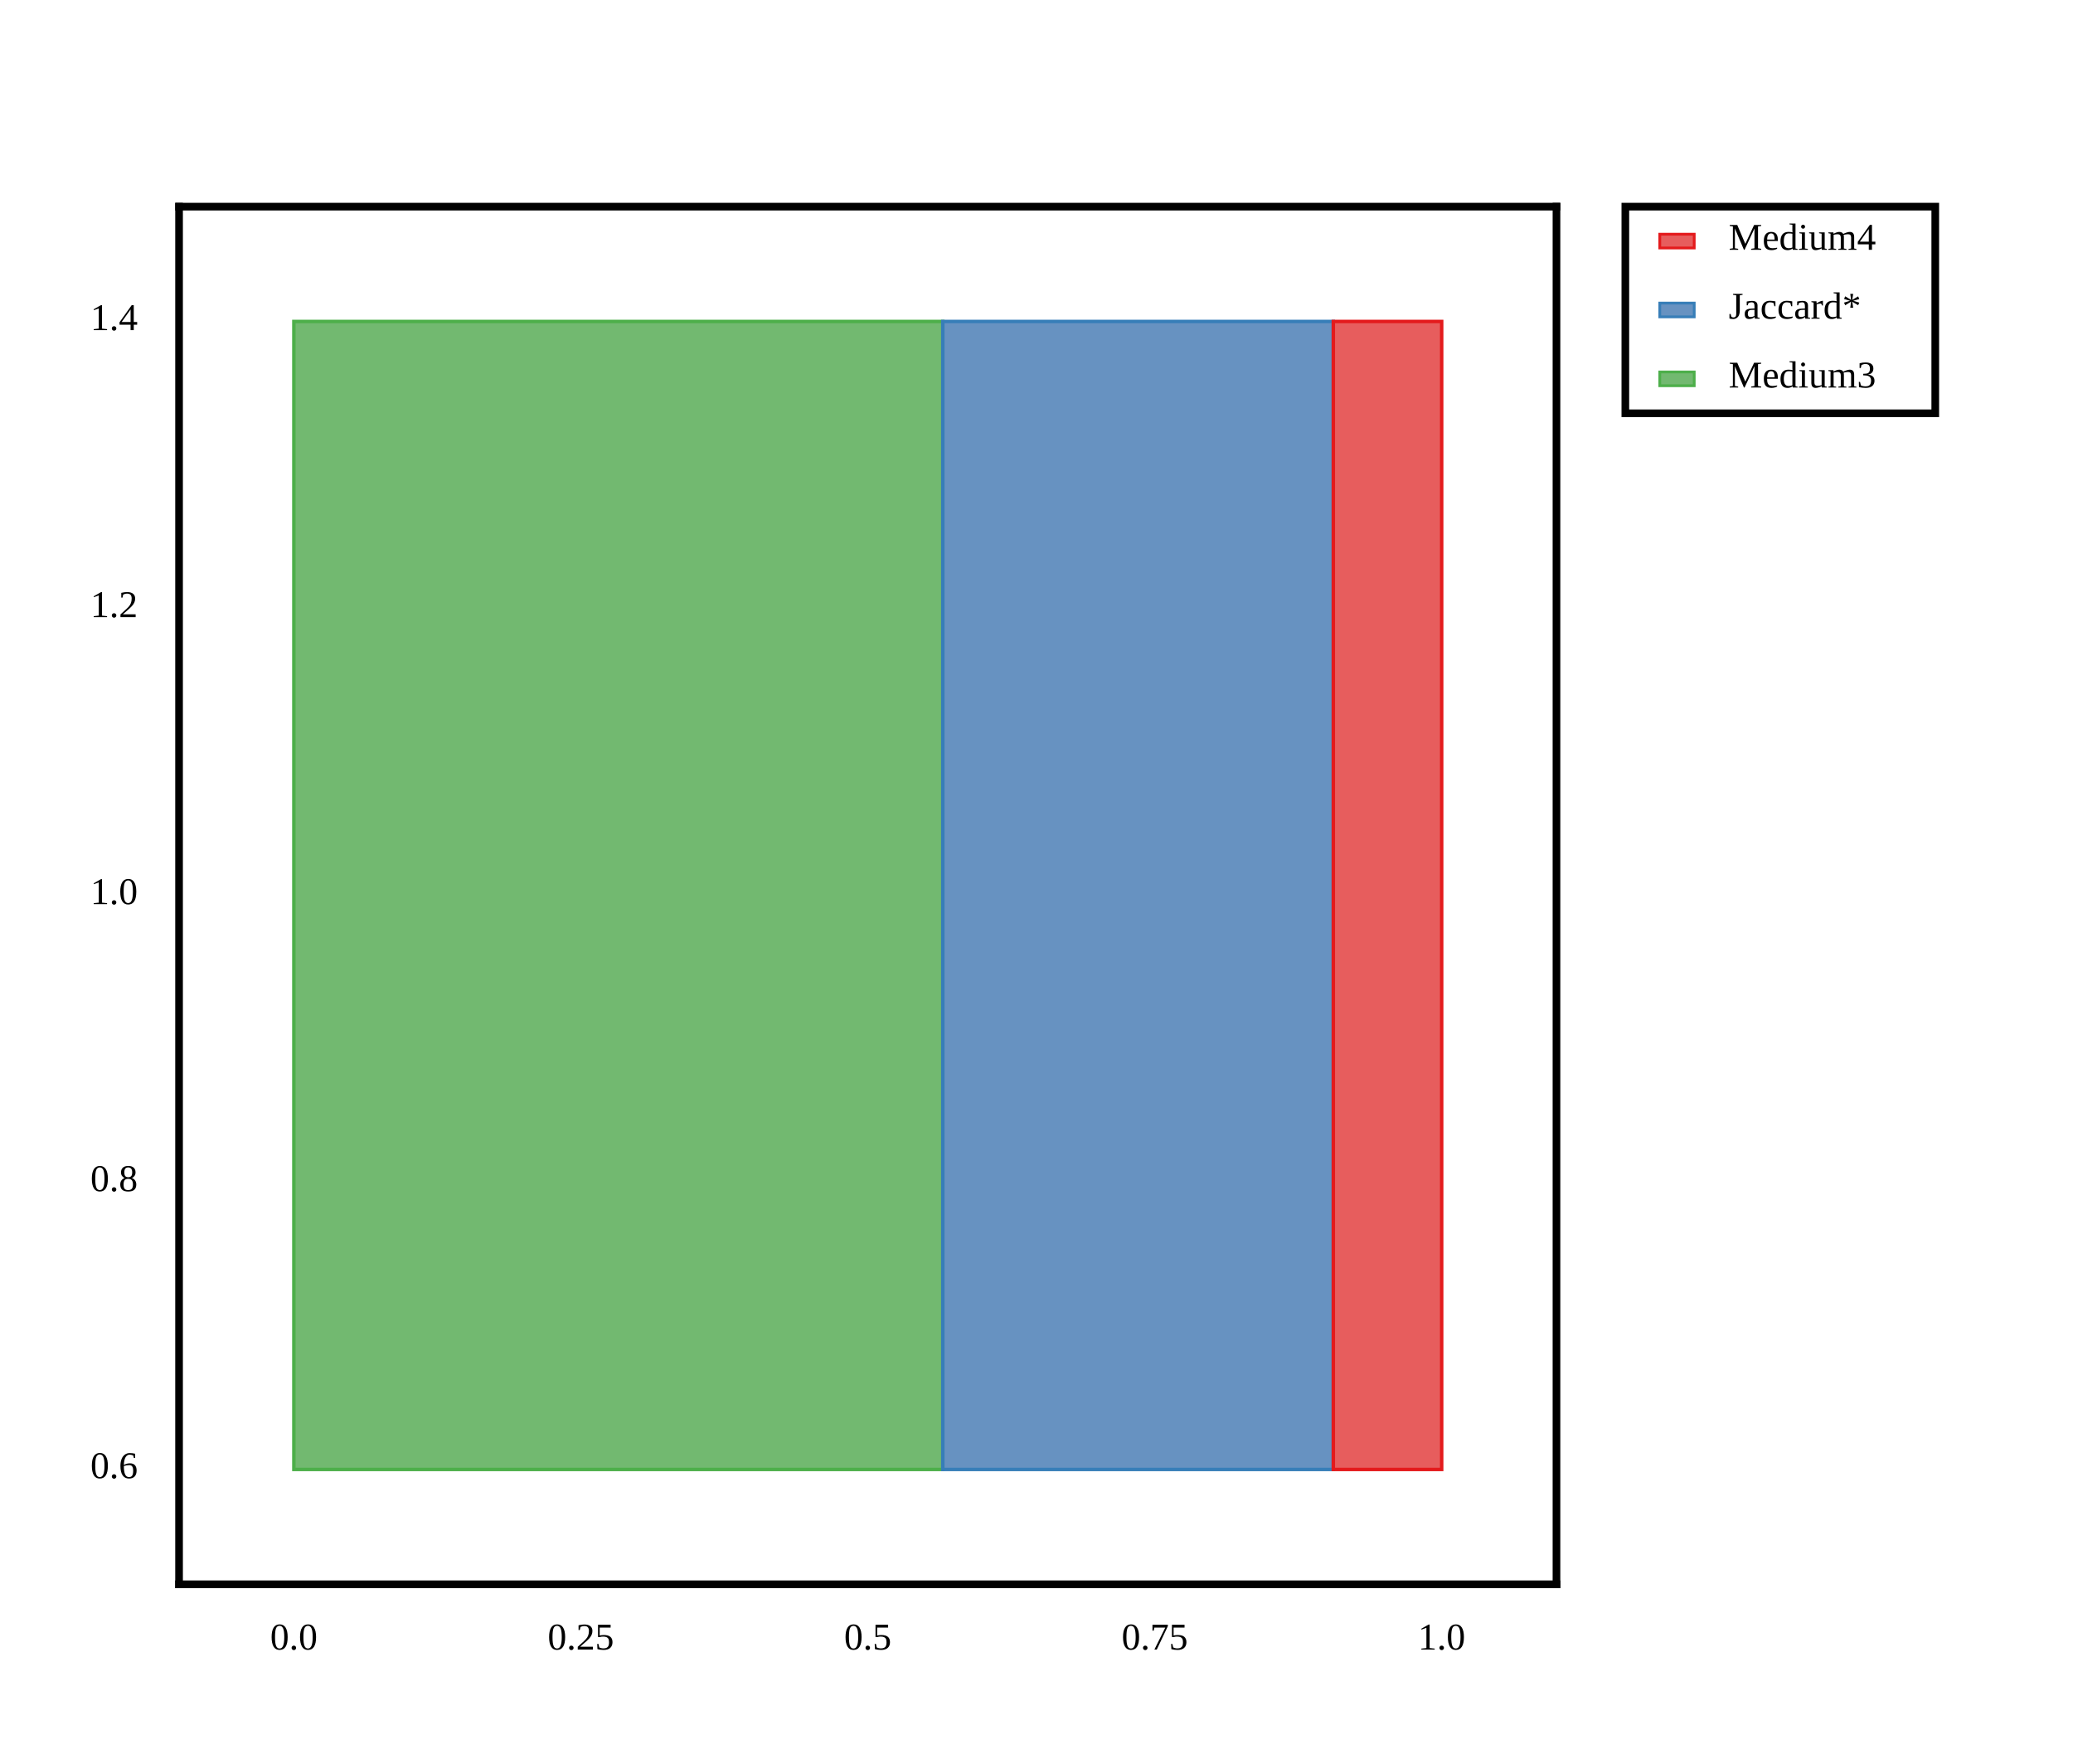
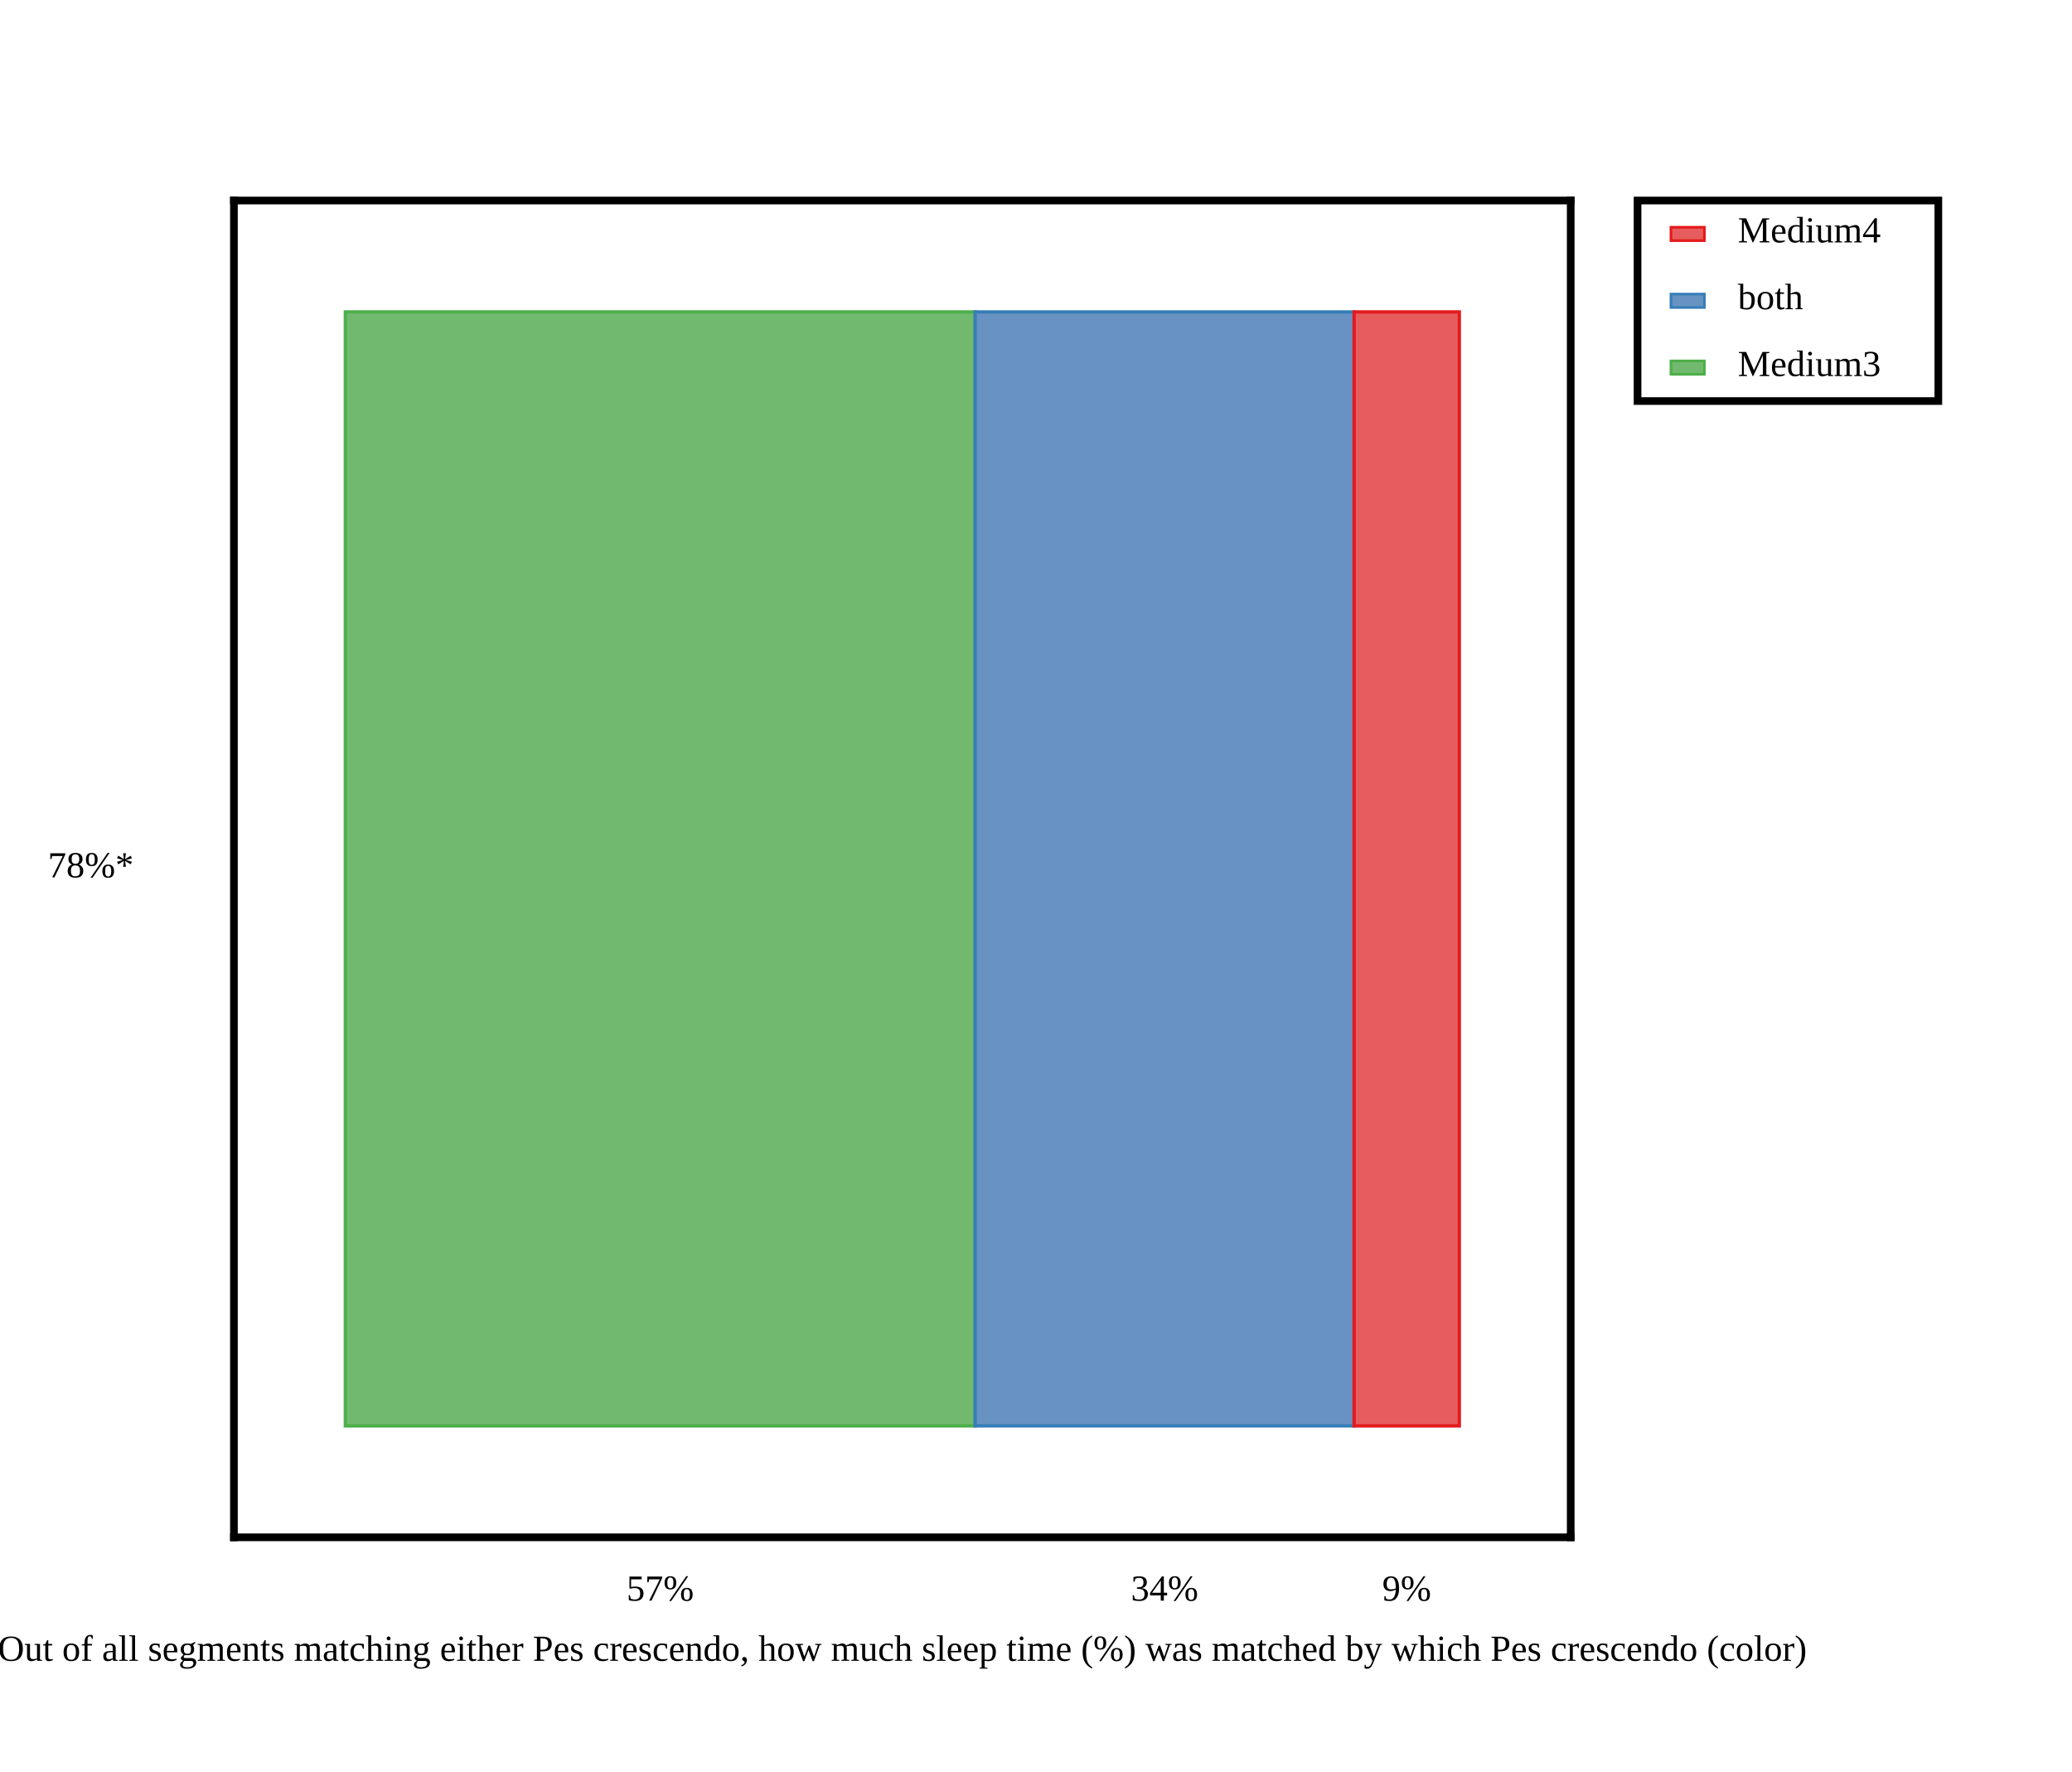
- <svg xmlns="http://www.w3.org/2000/svg" height="512" stroke-opacity="1" viewBox="0.0 0.0 602 512.0" font-size="1" width="602" stroke="rgb(0,0,0)" version="1.1">
+ <svg xmlns="http://www.w3.org/2000/svg" height="530" stroke-opacity="1" viewBox="0.0 0.0 620 530.0" font-size="1" width="620" stroke="rgb(0,0,0)" version="1.1">
  <defs />
-   <g stroke-linejoin="miter" stroke-opacity="1.0" fill-opacity="0.0" stroke="rgb(0,0,0)" stroke-width="2.221" fill="rgb(0,0,0)" stroke-linecap="square" stroke-miterlimit="10.0">
-     <path d="M 52,460 v -400 M 452,460 v -400 " />
+   <g stroke-linejoin="miter" stroke-opacity="1.0" fill-opacity="0.0" stroke="rgb(0,0,0)" stroke-width="2.293" fill="rgb(0,0,0)" stroke-linecap="square" stroke-miterlimit="10.0">
+     <path d="M 70,460 v -400 M 470,460 v -400 " />
  </g>
-   <g stroke-linejoin="miter" stroke-opacity="1.0" fill-opacity="1.0" font-size="11.0px" stroke="rgb(0,0,0)" stroke-width="2.221" fill="rgb(0,0,0)" stroke-linecap="butt" stroke-miterlimit="10.0">
-     <text dominant-baseline="middle" transform="matrix(1,0,0,1,40,93.3333)" stroke="none" text-anchor="end">1.4</text>
+   <g stroke-linejoin="miter" stroke-opacity="1.0" fill-opacity="1.0" font-size="11.0px" stroke="rgb(0,0,0)" stroke-width="2.293" fill="rgb(0,0,0)" stroke-linecap="butt" stroke-miterlimit="10.0">
+     <text dominant-baseline="middle" transform="matrix(1,0,0,1,40,260)" stroke="none" text-anchor="end">78%*</text>
  </g>
-   <g stroke-linejoin="miter" stroke-opacity="1.0" fill-opacity="1.0" font-size="11.0px" stroke="rgb(0,0,0)" stroke-width="2.221" fill="rgb(0,0,0)" stroke-linecap="butt" stroke-miterlimit="10.0">
-     <text dominant-baseline="middle" transform="matrix(1,0,0,1,40,176.6667)" stroke="none" text-anchor="end">1.2</text>
+   <g stroke-linejoin="miter" stroke-opacity="1.0" fill-opacity="0.0" stroke="rgb(0,0,0)" stroke-width="2.293" fill="rgb(0,0,0)" stroke-linecap="square" stroke-miterlimit="10.0">
+     <path d="M 70,460 h 400 M 70,60 h 400 " />
  </g>
-   <g stroke-linejoin="miter" stroke-opacity="1.0" fill-opacity="1.0" font-size="11.0px" stroke="rgb(0,0,0)" stroke-width="2.221" fill="rgb(0,0,0)" stroke-linecap="butt" stroke-miterlimit="10.0">
-     <text dominant-baseline="middle" transform="matrix(1,0,0,1,40,260)" stroke="none" text-anchor="end">1.0</text>
+   <g stroke-linejoin="miter" stroke-opacity="1.0" fill-opacity="1.0" font-size="11.0px" stroke="rgb(0,0,0)" stroke-width="2.293" fill="rgb(0,0,0)" stroke-linecap="butt" stroke-miterlimit="10.0">
+     <text dominant-baseline="text-before-edge" transform="matrix(1,0,0,1,270,490)" stroke="none" text-anchor="middle">Out of all segments matching either Pes crescendo, how much sleep time (%) was matched by which Pes crescendo (color)</text>
  </g>
-   <g stroke-linejoin="miter" stroke-opacity="1.0" fill-opacity="1.0" font-size="11.0px" stroke="rgb(0,0,0)" stroke-width="2.221" fill="rgb(0,0,0)" stroke-linecap="butt" stroke-miterlimit="10.0">
-     <text dominant-baseline="middle" transform="matrix(1,0,0,1,40,343.3333)" stroke="none" text-anchor="end">0.8</text>
+   <g stroke-linejoin="miter" stroke-opacity="1.0" fill-opacity="1.0" font-size="11.0px" stroke="rgb(0,0,0)" stroke-width="2.293" fill="rgb(0,0,0)" stroke-linecap="butt" stroke-miterlimit="10.0">
+     <text dominant-baseline="text-before-edge" transform="matrix(1,0,0,1,420.9303,472)" stroke="none" text-anchor="middle">9%</text>
  </g>
-   <g stroke-linejoin="miter" stroke-opacity="1.0" fill-opacity="1.0" font-size="11.0px" stroke="rgb(0,0,0)" stroke-width="2.221" fill="rgb(0,0,0)" stroke-linecap="butt" stroke-miterlimit="10.0">
-     <text dominant-baseline="middle" transform="matrix(1,0,0,1,40,426.6667)" stroke="none" text-anchor="end">0.6</text>
+   <g stroke-linejoin="miter" stroke-opacity="1.0" fill-opacity="1.0" font-size="11.0px" stroke="rgb(0,0,0)" stroke-width="2.293" fill="rgb(0,0,0)" stroke-linecap="butt" stroke-miterlimit="10.0">
+     <text dominant-baseline="text-before-edge" transform="matrix(1,0,0,1,348.4923,472)" stroke="none" text-anchor="middle">34%</text>
  </g>
-   <g stroke-linejoin="miter" stroke-opacity="1.0" fill-opacity="0.0" stroke="rgb(0,0,0)" stroke-width="2.221" fill="rgb(0,0,0)" stroke-linecap="square" stroke-miterlimit="10.0">
-     <path d="M 52,460 h 400 M 52,60 h 400 " />
-   </g>
-   <g stroke-linejoin="miter" stroke-opacity="1.0" fill-opacity="1.0" font-size="11.0px" stroke="rgb(0,0,0)" stroke-width="2.221" fill="rgb(0,0,0)" stroke-linecap="butt" stroke-miterlimit="10.0">
-     <text dominant-baseline="text-before-edge" transform="matrix(1,0,0,1,418.6667,472)" stroke="none" text-anchor="middle">1.0</text>
-   </g>
-   <g stroke-linejoin="miter" stroke-opacity="1.0" fill-opacity="1.0" font-size="11.0px" stroke="rgb(0,0,0)" stroke-width="2.221" fill="rgb(0,0,0)" stroke-linecap="butt" stroke-miterlimit="10.0">
-     <text dominant-baseline="text-before-edge" transform="matrix(1,0,0,1,335.3333,472)" stroke="none" text-anchor="middle">0.75</text>
-   </g>
-   <g stroke-linejoin="miter" stroke-opacity="1.0" fill-opacity="1.0" font-size="11.0px" stroke="rgb(0,0,0)" stroke-width="2.221" fill="rgb(0,0,0)" stroke-linecap="butt" stroke-miterlimit="10.0">
-     <text dominant-baseline="text-before-edge" transform="matrix(1,0,0,1,252,472)" stroke="none" text-anchor="middle">0.5</text>
-   </g>
-   <g stroke-linejoin="miter" stroke-opacity="1.0" fill-opacity="1.0" font-size="11.0px" stroke="rgb(0,0,0)" stroke-width="2.221" fill="rgb(0,0,0)" stroke-linecap="butt" stroke-miterlimit="10.0">
-     <text dominant-baseline="text-before-edge" transform="matrix(1,0,0,1,168.6667,472)" stroke="none" text-anchor="middle">0.25</text>
-   </g>
-   <g stroke-linejoin="miter" stroke-opacity="1.0" fill-opacity="1.0" font-size="11.0px" stroke="rgb(0,0,0)" stroke-width="2.221" fill="rgb(0,0,0)" stroke-linecap="butt" stroke-miterlimit="10.0">
-     <text dominant-baseline="text-before-edge" transform="matrix(1,0,0,1,85.3333,472)" stroke="none" text-anchor="middle">0.0</text>
+   <g stroke-linejoin="miter" stroke-opacity="1.0" fill-opacity="1.0" font-size="11.0px" stroke="rgb(0,0,0)" stroke-width="2.293" fill="rgb(0,0,0)" stroke-linecap="butt" stroke-miterlimit="10.0">
+     <text dominant-baseline="text-before-edge" transform="matrix(1,0,0,1,197.562,472)" stroke="none" text-anchor="middle">57%</text>
  </g>
  <g stroke-linejoin="miter" stroke-opacity="1.0" fill-opacity="1.0" stroke="rgb(77,175,74)" stroke-width="1.0" fill="rgb(114,185,112)" stroke-linecap="butt" stroke-miterlimit="10.0">
    <defs>
      <clipPath id="MediumMediummyClip1">
-         <path d="M 452,460 l -0,-400 h -400 l -0,400 Z" />
+         <path d="M 470,460 l -0,-400 h -400 l -0,400 Z" />
      </clipPath>
    </defs>
    <g clip-path="url(#MediumMediummyClip1)">
-       <path d="M 85.333,426.667 v -333.333 h 188.457 v 333.333 Z" />
+       <path d="M 103.333,426.667 v -333.333 h 188.457 v 333.333 Z" />
    </g>
  </g>
  <g stroke-linejoin="miter" stroke-opacity="1.0" fill-opacity="1.0" stroke="rgb(55,126,184)" stroke-width="1.0" fill="rgb(103,146,193)" stroke-linecap="butt" stroke-miterlimit="10.0">
    <defs>
      <clipPath id="MediumMediummyClip2">
-         <path d="M 452,460 l -0,-400 h -400 l -0,400 Z" />
+         <path d="M 470,460 l -0,-400 h -400 l -0,400 Z" />
      </clipPath>
    </defs>
    <g clip-path="url(#MediumMediummyClip2)">
-       <path d="M 273.791,426.667 v -333.333 h 113.403 v 333.333 Z" />
+       <path d="M 291.791,426.667 v -333.333 h 113.403 v 333.333 Z" />
    </g>
  </g>
  <g stroke-linejoin="miter" stroke-opacity="1.0" fill-opacity="1.0" stroke="rgb(228,26,28)" stroke-width="1.0" fill="rgb(231,93,93)" stroke-linecap="butt" stroke-miterlimit="10.0">
    <defs>
      <clipPath id="MediumMediummyClip3">
-         <path d="M 452,460 l -0,-400 h -400 l -0,400 Z" />
+         <path d="M 470,460 l -0,-400 h -400 l -0,400 Z" />
      </clipPath>
    </defs>
    <g clip-path="url(#MediumMediummyClip3)">
-       <path d="M 387.194,426.667 v -333.333 h 31.473 v 333.333 Z" />
+       <path d="M 405.194,426.667 v -333.333 h 31.473 v 333.333 Z" />
    </g>
  </g>
-   <g stroke-linejoin="miter" stroke-opacity="1.0" fill-opacity="1.0" font-size="11.0px" stroke="rgb(0,0,0)" stroke-width="2.221" fill="rgb(0,0,0)" stroke-linecap="butt" stroke-miterlimit="10.0">
-     <text dominant-baseline="text-after-edge" transform="matrix(1,0,0,1,252,40)" stroke="none" text-anchor="middle" />
+   <g stroke-linejoin="miter" stroke-opacity="1.0" fill-opacity="1.0" font-size="11.0px" stroke="rgb(0,0,0)" stroke-width="2.293" fill="rgb(0,0,0)" stroke-linecap="butt" stroke-miterlimit="10.0">
+     <text dominant-baseline="text-after-edge" transform="matrix(1,0,0,1,270,40)" stroke="none" text-anchor="middle" />
  </g>
-   <g stroke-linejoin="miter" stroke-opacity="1.0" fill-opacity="0.0" stroke="rgb(0,0,0)" stroke-width="2.221" fill="rgb(0,0,0)" stroke-linecap="butt" stroke-miterlimit="10.0">
-     <path d="M 562,120 l -0,-60 h -90 l -0,60 Z" />
+   <g stroke-linejoin="miter" stroke-opacity="1.0" fill-opacity="0.0" stroke="rgb(0,0,0)" stroke-width="2.293" fill="rgb(0,0,0)" stroke-linecap="butt" stroke-miterlimit="10.0">
+     <path d="M 580,120 l -0,-60 h -90 l -0,60 Z" />
  </g>
-   <g stroke-linejoin="miter" stroke-opacity="1.0" fill-opacity="1.0" font-size="11.0px" stroke="rgb(0,0,0)" stroke-width="2.221" fill="rgb(0,0,0)" stroke-linecap="butt" stroke-miterlimit="10.0">
-     <text dominant-baseline="middle" transform="matrix(1,0,0,1,502,110)" stroke="none" text-anchor="start">Medium3</text>
+   <g stroke-linejoin="miter" stroke-opacity="1.0" fill-opacity="1.0" font-size="11.0px" stroke="rgb(0,0,0)" stroke-width="2.293" fill="rgb(0,0,0)" stroke-linecap="butt" stroke-miterlimit="10.0">
+     <text dominant-baseline="middle" transform="matrix(1,0,0,1,520,110)" stroke="none" text-anchor="start">Medium3</text>
  </g>
  <g stroke-linejoin="miter" stroke-opacity="1.0" fill-opacity="1.0" stroke="rgb(77,175,74)" stroke-width="0.8" fill="rgb(114,185,112)" stroke-linecap="butt" stroke-miterlimit="10.0">
-     <path d="M 482,108 l 10,0 v 4 l -10,0 Z" />
+     <path d="M 500,108 l 10,0 v 4 l -10,0 Z" />
  </g>
-   <g stroke-linejoin="miter" stroke-opacity="1.0" fill-opacity="1.0" font-size="11.0px" stroke="rgb(0,0,0)" stroke-width="2.221" fill="rgb(0,0,0)" stroke-linecap="butt" stroke-miterlimit="10.0">
-     <text dominant-baseline="middle" transform="matrix(1,0,0,1,502,90)" stroke="none" text-anchor="start">Jaccard*</text>
+   <g stroke-linejoin="miter" stroke-opacity="1.0" fill-opacity="1.0" font-size="11.0px" stroke="rgb(0,0,0)" stroke-width="2.293" fill="rgb(0,0,0)" stroke-linecap="butt" stroke-miterlimit="10.0">
+     <text dominant-baseline="middle" transform="matrix(1,0,0,1,520,90)" stroke="none" text-anchor="start">both</text>
  </g>
  <g stroke-linejoin="miter" stroke-opacity="1.0" fill-opacity="1.0" stroke="rgb(55,126,184)" stroke-width="0.8" fill="rgb(103,146,193)" stroke-linecap="butt" stroke-miterlimit="10.0">
-     <path d="M 482,88 l 10,0 v 4 l -10,0 Z" />
+     <path d="M 500,88 l 10,0 v 4 l -10,0 Z" />
  </g>
-   <g stroke-linejoin="miter" stroke-opacity="1.0" fill-opacity="1.0" font-size="11.0px" stroke="rgb(0,0,0)" stroke-width="2.221" fill="rgb(0,0,0)" stroke-linecap="butt" stroke-miterlimit="10.0">
-     <text dominant-baseline="middle" transform="matrix(1,0,0,1,502,70)" stroke="none" text-anchor="start">Medium4</text>
+   <g stroke-linejoin="miter" stroke-opacity="1.0" fill-opacity="1.0" font-size="11.0px" stroke="rgb(0,0,0)" stroke-width="2.293" fill="rgb(0,0,0)" stroke-linecap="butt" stroke-miterlimit="10.0">
+     <text dominant-baseline="middle" transform="matrix(1,0,0,1,520,70)" stroke="none" text-anchor="start">Medium4</text>
  </g>
  <g stroke-linejoin="miter" stroke-opacity="1.0" fill-opacity="1.0" stroke="rgb(228,26,28)" stroke-width="0.8" fill="rgb(231,93,93)" stroke-linecap="butt" stroke-miterlimit="10.0">
-     <path d="M 482,68 l 10,0 v 4 l -10,0 Z" />
+     <path d="M 500,68 l 10,0 v 4 l -10,0 Z" />
  </g>
</svg>
